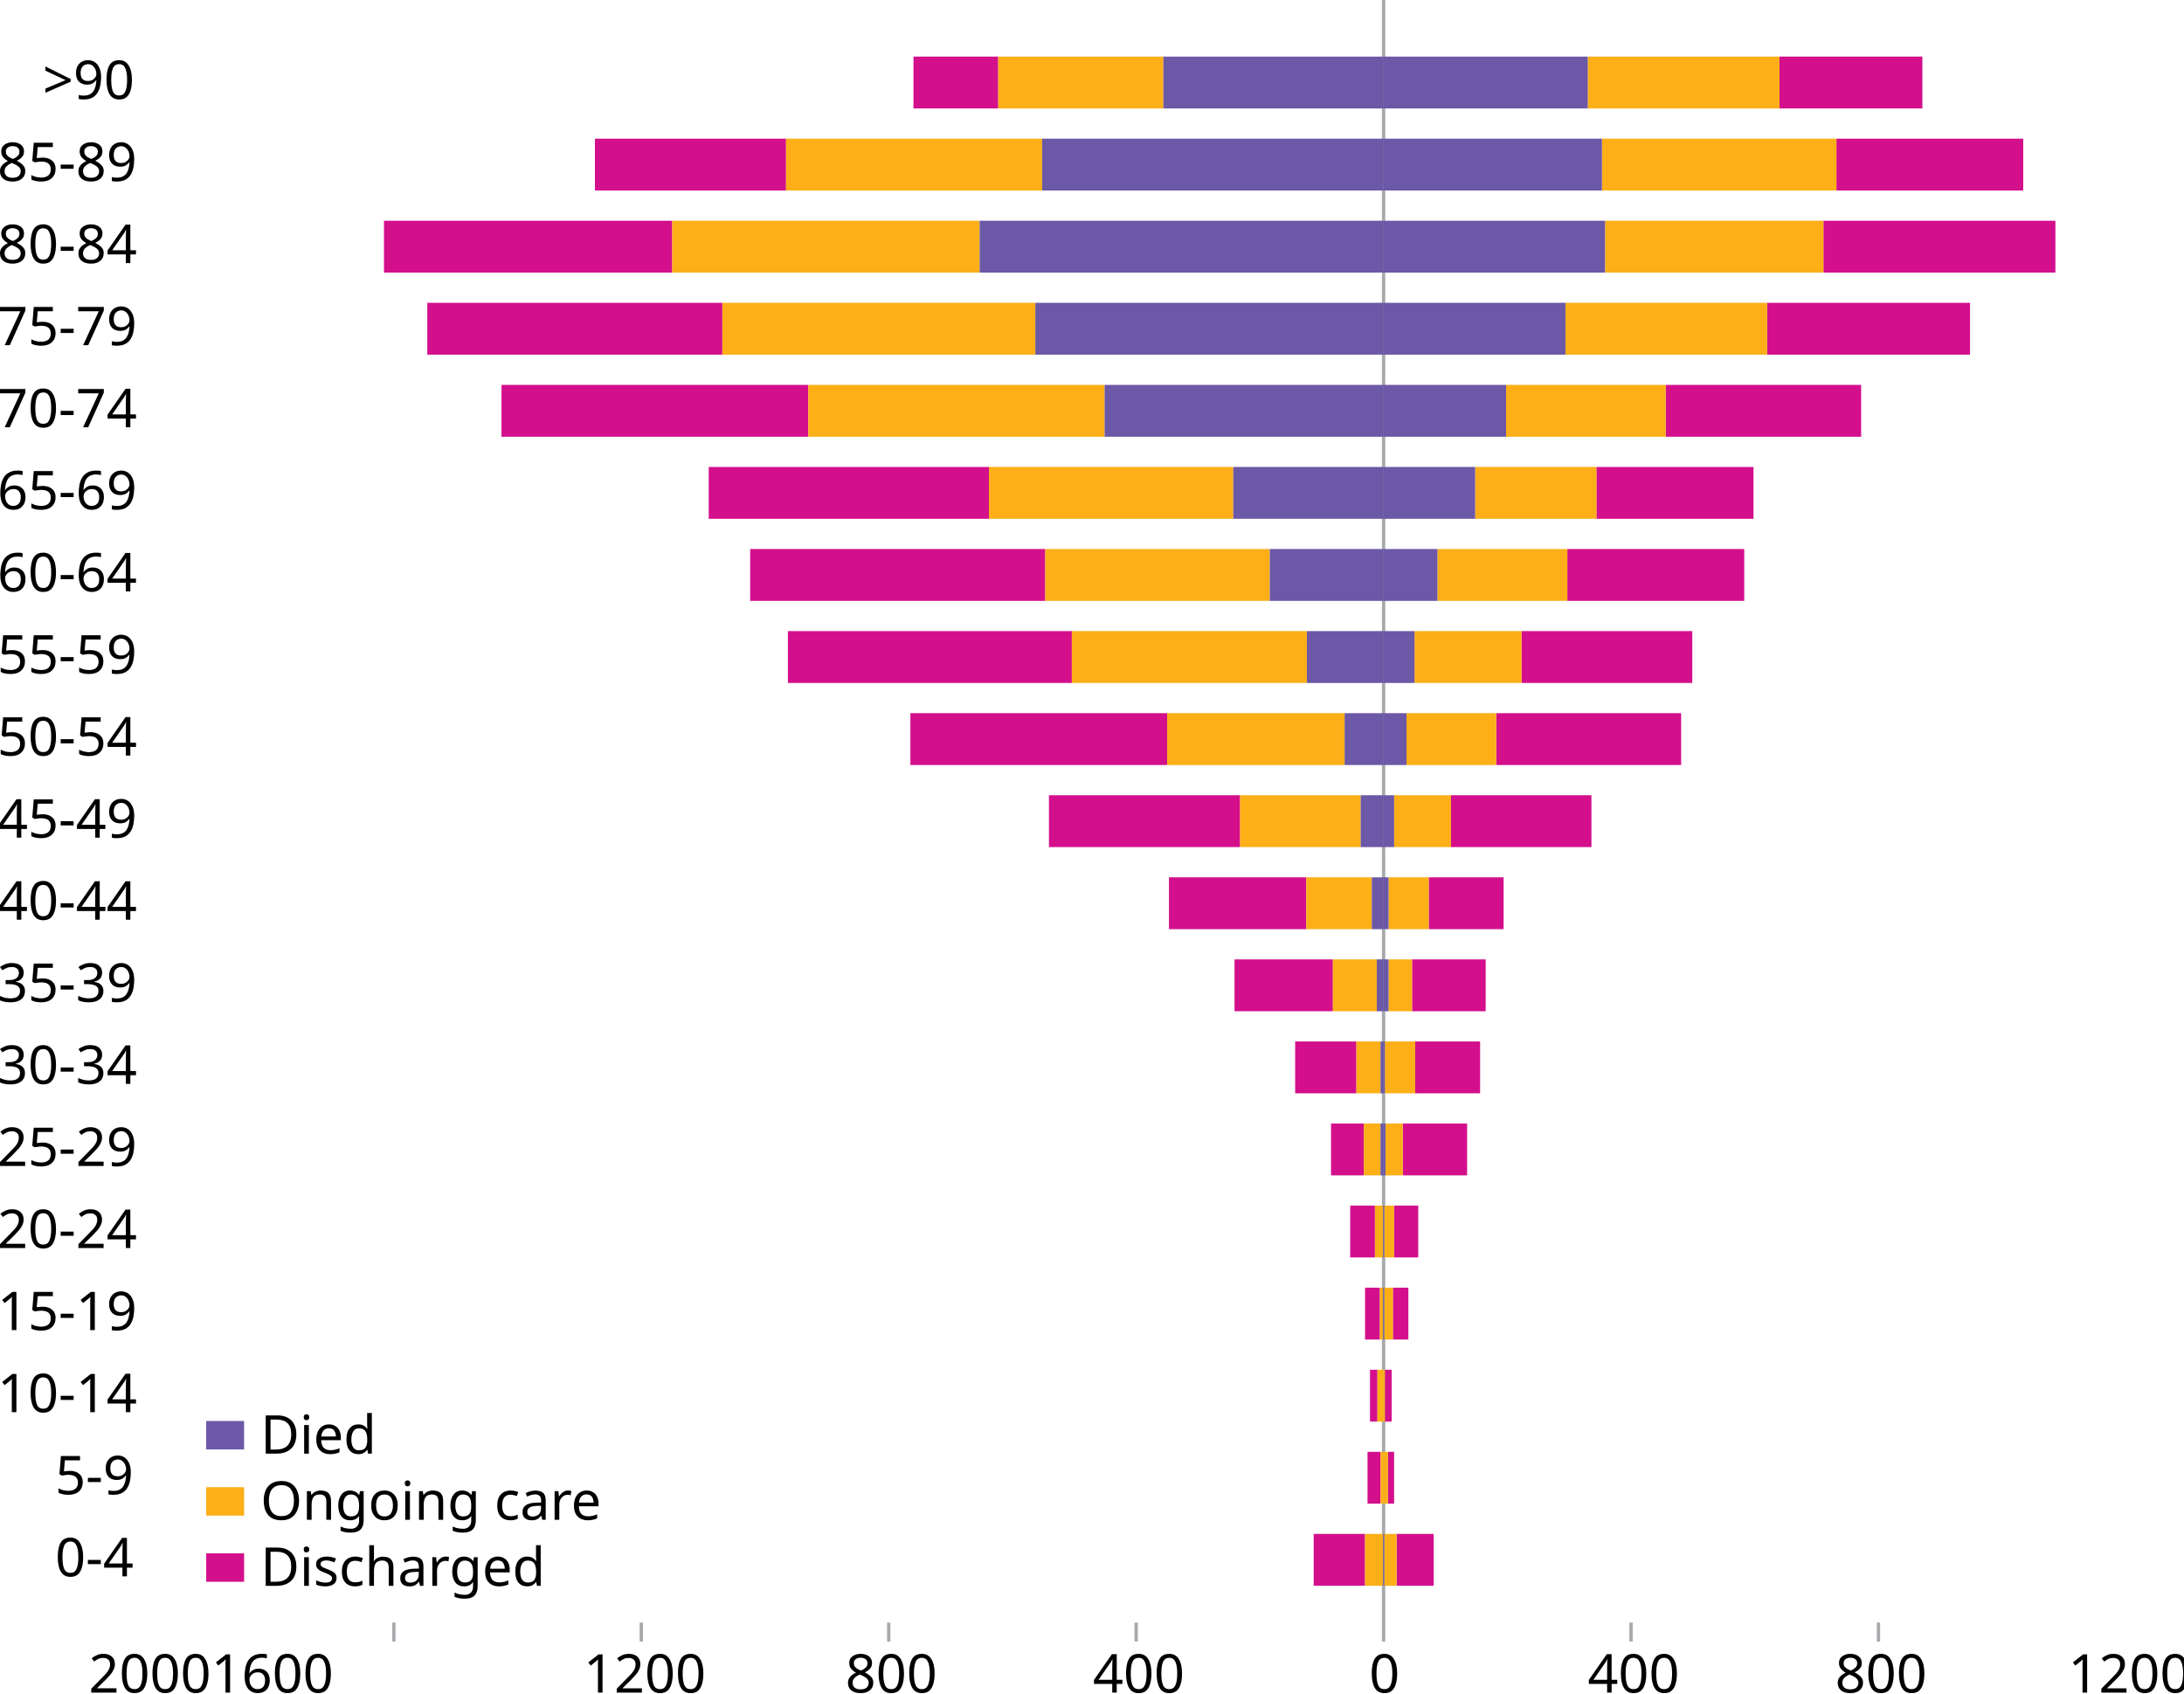
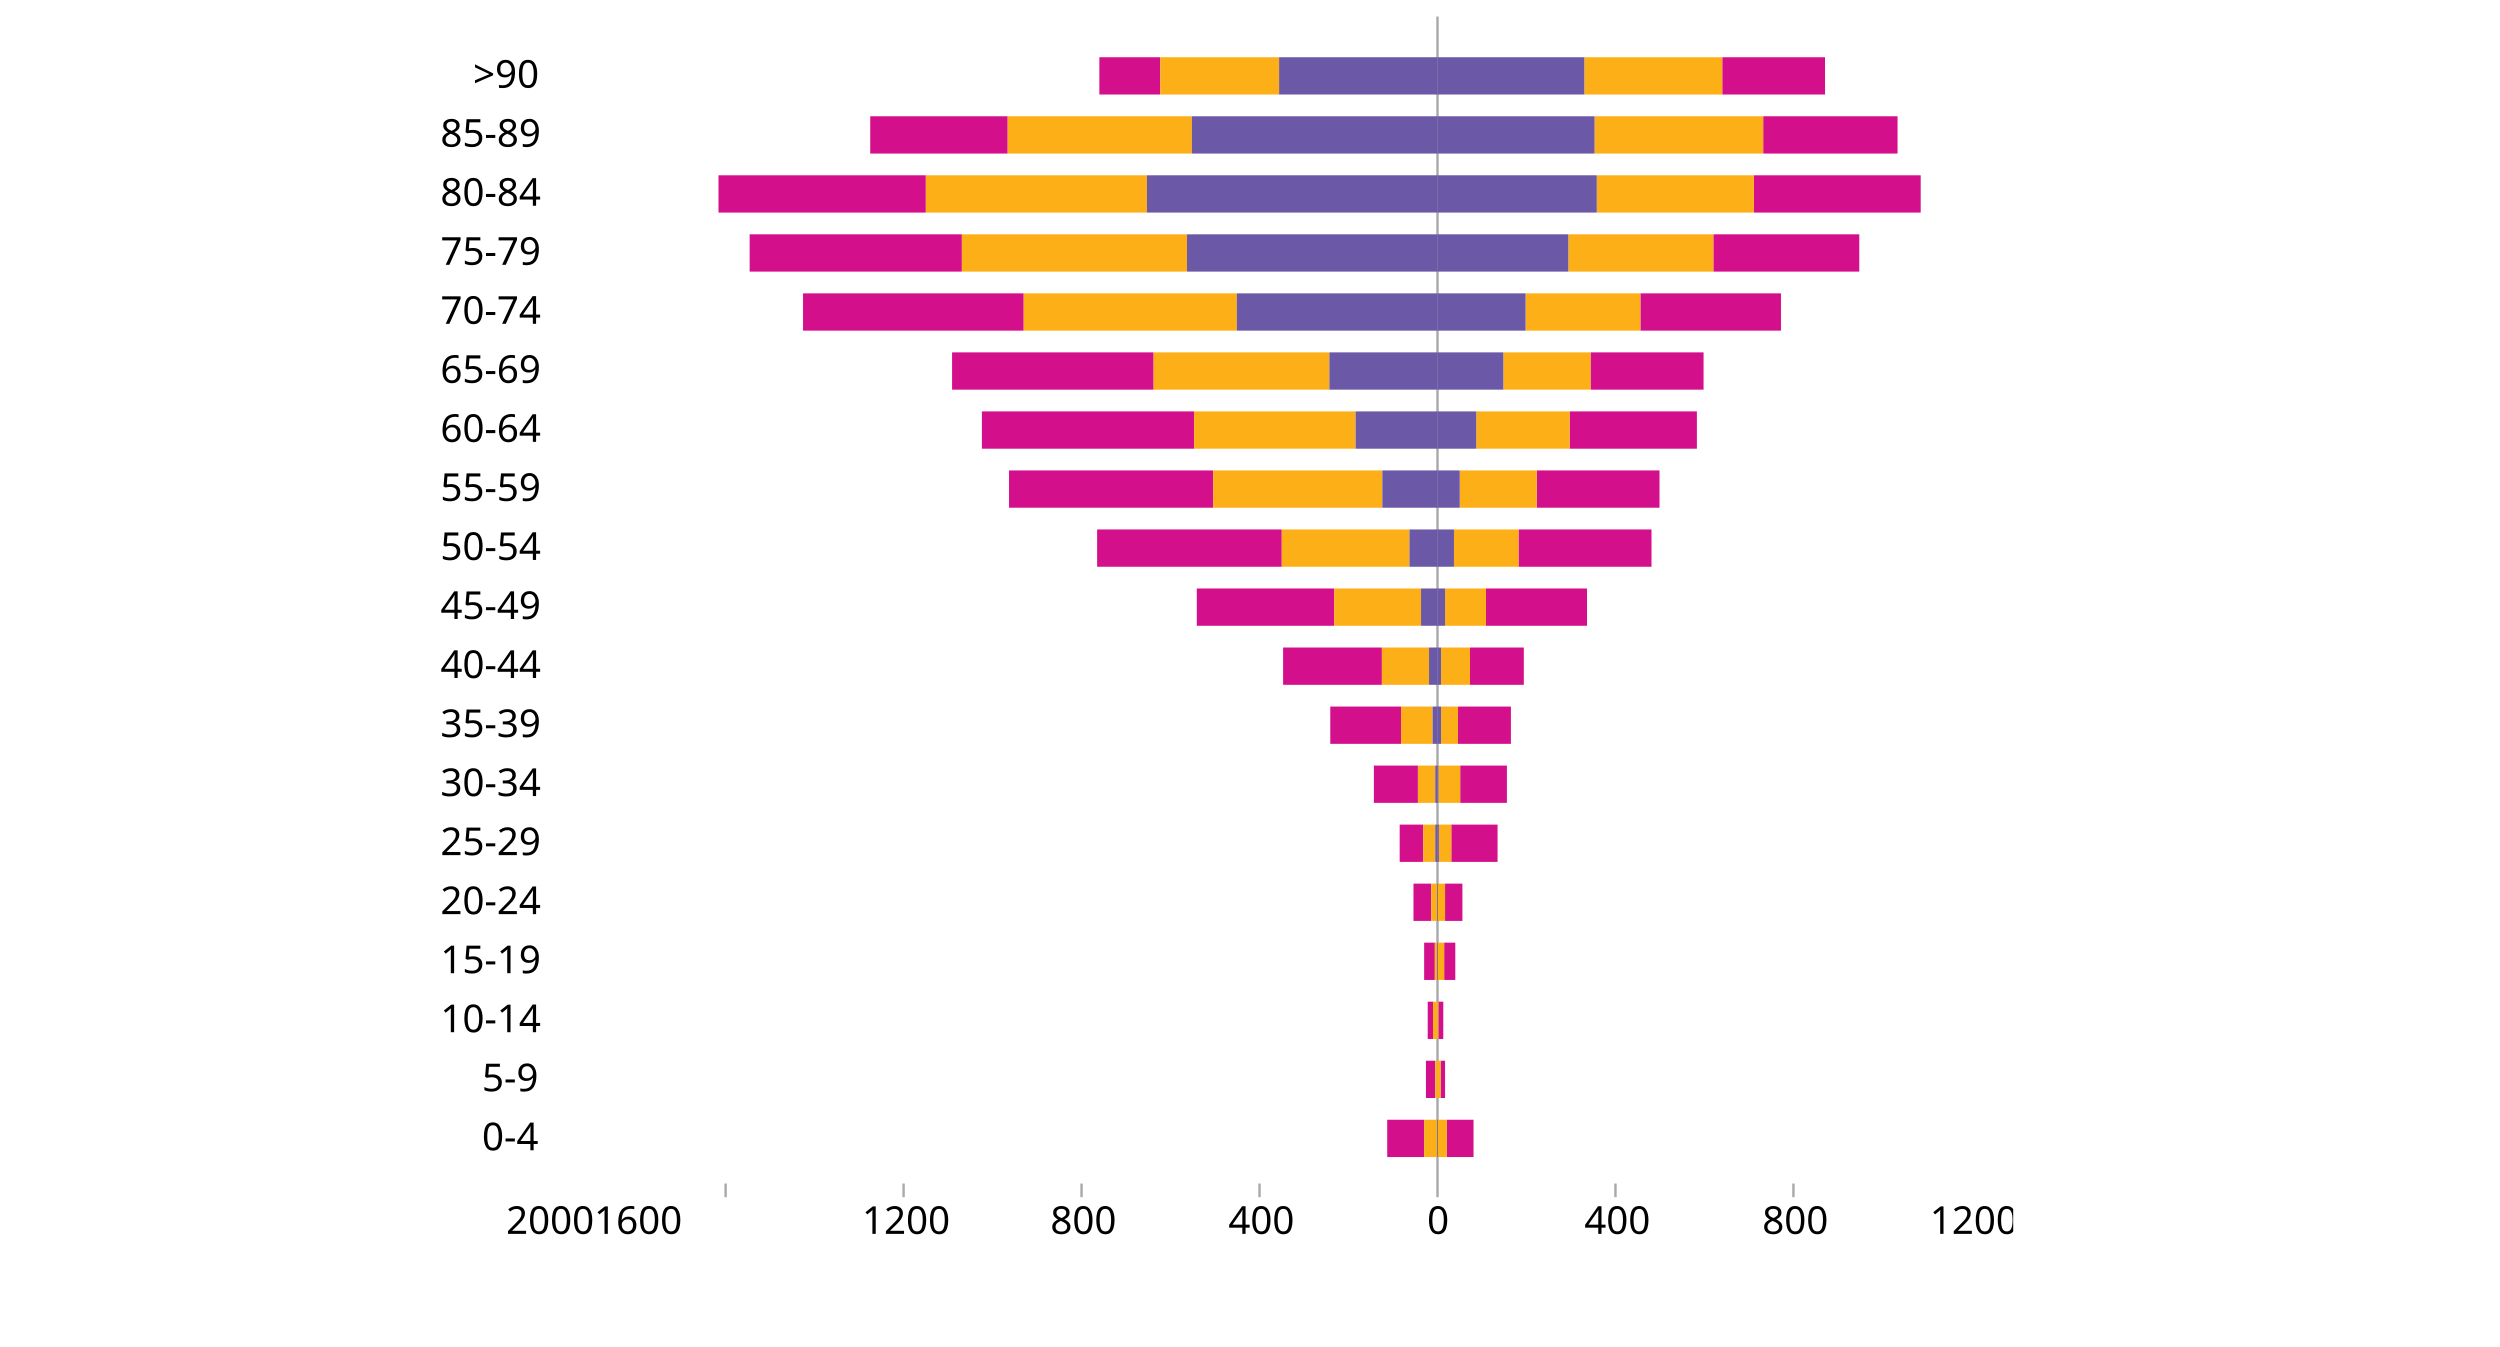
- <svg xmlns="http://www.w3.org/2000/svg" version="1.1" id="svg2" xml:space="preserve" width="435.421" height="337.587" viewBox="0 0 435.421 337.587">
+ <svg xmlns="http://www.w3.org/2000/svg" version="1.1" id="svg2" xml:space="preserve" width="692.965" height="373.352" viewBox="0 0 692.965 373.352">
  <defs id="defs6">
    <clipPath clipPathUnits="userSpaceOnUse" id="clipPath20">
      <path d="M 0,0 H 595.276 V 793.701 H 0 Z" id="path18" />
    </clipPath>
    <clipPath clipPathUnits="userSpaceOnUse" id="clipPath140">
      <path d="m 180.624,75.85 h 341.17 v 446.042 h -341.17 z" id="path138" />
    </clipPath>
    <clipPath clipPathUnits="userSpaceOnUse" id="clipPath152">
      <path d="m 180.624,75.85 h 341.17 v 446.042 h -341.17 z" id="path150" />
    </clipPath>
    <clipPath clipPathUnits="userSpaceOnUse" id="clipPath172">
      <path d="m 180.624,75.85 h 341.17 v 446.042 h -341.17 z" id="path170" />
    </clipPath>
    <clipPath clipPathUnits="userSpaceOnUse" id="clipPath188">
      <path d="m 180.624,75.85 h 341.17 v 446.042 h -341.17 z" id="path186" />
    </clipPath>
    <clipPath clipPathUnits="userSpaceOnUse" id="clipPath234">
      <path d="m 180.624,75.85 h 341.17 v 446.042 h -341.17 z" id="path232" />
    </clipPath>
    <clipPath clipPathUnits="userSpaceOnUse" id="clipPath294">
      <path d="m 180.624,75.85 h 341.17 v 446.042 h -341.17 z" id="path292" />
    </clipPath>
    <clipPath clipPathUnits="userSpaceOnUse" id="clipPath310">
      <path d="m 180.624,75.85 h 341.17 v 446.042 h -341.17 z" id="path308" />
    </clipPath>
    <clipPath clipPathUnits="userSpaceOnUse" id="clipPath326">
      <path d="m 180.624,75.85 h 341.17 v 446.042 h -341.17 z" id="path324" />
    </clipPath>
    <clipPath clipPathUnits="userSpaceOnUse" id="clipPath342">
      <path d="m 180.624,75.85 h 341.17 v 446.042 h -341.17 z" id="path340" />
    </clipPath>
    <clipPath clipPathUnits="userSpaceOnUse" id="clipPath358">
      <path d="m 180.624,75.85 h 341.17 v 446.042 h -341.17 z" id="path356" />
    </clipPath>
    <clipPath clipPathUnits="userSpaceOnUse" id="clipPath374">
      <path d="m 180.624,75.85 h 341.17 v 446.042 h -341.17 z" id="path372" />
    </clipPath>
    <clipPath clipPathUnits="userSpaceOnUse" id="clipPath390">
      <path d="m 180.624,75.85 h 341.17 v 446.042 h -341.17 z" id="path388" />
    </clipPath>
    <clipPath clipPathUnits="userSpaceOnUse" id="clipPath414">
      <path d="m 180.624,75.85 h 341.17 v 446.042 h -341.17 z" id="path412" />
    </clipPath>
    <clipPath clipPathUnits="userSpaceOnUse" id="clipPath438">
      <path d="m 180.624,75.85 h 341.17 v 446.042 h -341.17 z" id="path436" />
    </clipPath>
  </defs>
-   <g id="g10" transform="matrix(1.333333,0,0,-1.333333,-260.3039,666.7178)">
+   <g id="g10" transform="matrix(1.333333,0,0,-1.333333,-137.6969,671.3004)">
    <text transform="scale(1,-1)" style="font-variant:normal;font-weight:normal;font-stretch:normal;font-size:8px;font-family:'MHHHG D +Inter Face';-inkscape-font-specification:InterFace-Regular;writing-mode:lr-tb;fill:#000000;fill-opacity:1;fill-rule:nonzero;stroke:none" id="text286" x="201.613" y="-485.241">
      <tspan x="201.613 205.933 210.253" y="-485.241" id="tspan246">&gt;90</tspan>
      <tspan x="194.837 199.157 203.477 205.933 210.253" y="-472.97" id="tspan248">85-89</tspan>
      <tspan x="194.837 199.157 203.477 205.933 210.253" y="-460.698" id="tspan250">80-84</tspan>
      <tspan x="194.837 199.157 203.477 205.933 210.253" y="-448.426" id="tspan252">75-79</tspan>
      <tspan x="194.837 199.157 203.477 205.933 210.253" y="-436.154" id="tspan254">70-74</tspan>
      <tspan x="194.837 199.157 203.477 205.933 210.253" y="-423.882" id="tspan256">65-69</tspan>
      <tspan x="194.837 199.157 203.477 205.933 210.253" y="-411.61" id="tspan258">60-64</tspan>
      <tspan x="194.837 199.157 203.477 205.933 210.253" y="-399.337" id="tspan260">55-59</tspan>
      <tspan x="194.837 199.157 203.477 205.933 210.253" y="-387.065" id="tspan262">50-54</tspan>
      <tspan x="194.837 199.157 203.477 205.933 210.253" y="-374.793" id="tspan264">45-49</tspan>
      <tspan x="194.837 199.157 203.477 205.933 210.253" y="-362.521" id="tspan266">40-44</tspan>
      <tspan x="194.837 199.157 203.477 205.933 210.253" y="-350.249" id="tspan268">35-39</tspan>
      <tspan x="194.837 199.157 203.477 205.933 210.253" y="-337.977" id="tspan270">30-34</tspan>
      <tspan x="194.837 199.157 203.477 205.933 210.253" y="-325.706" id="tspan272">25-29</tspan>
      <tspan x="194.837 199.157 203.477 205.933 210.253" y="-313.433" id="tspan274">20-24</tspan>
      <tspan x="194.837 199.157 203.477 205.933 210.253" y="-301.161" id="tspan276">15-19</tspan>
      <tspan x="194.837 199.157 203.477 205.933 210.253" y="-288.889" id="tspan278">10-14</tspan>
      <tspan x="203.477 207.797 210.253" y="-276.617" id="tspan280">5-9</tspan>
      <tspan x="203.477 207.797 210.253" y="-264.345" id="tspan282">0-4</tspan>
      <tspan x="208.485 212.805 217.125 221.445 245.485 249.805 254.125 258.445" y="-246.962" id="tspan284">20001600</tspan>
    </text>
    <g id="g288">
      <g id="g290" clip-path="url(#clipPath294)">
        <g id="g296" transform="translate(254.121,254.5964)">
          <path d="M 0,0 V 2.835" style="fill:none;stroke:#a7a9ac;stroke-width:0.5;stroke-linecap:butt;stroke-linejoin:miter;stroke-miterlimit:4;stroke-dasharray:none;stroke-opacity:1" id="path298" />
        </g>
      </g>
    </g>
    <text transform="scale(1,-1)" style="font-variant:normal;font-weight:normal;font-stretch:normal;font-size:8px;font-family:'MHHHG D +Inter Face';-inkscape-font-specification:InterFace-Regular;writing-mode:lr-tb;fill:#000000;fill-opacity:1;fill-rule:nonzero;stroke:none" id="text302" x="282.479" y="-246.961">
      <tspan x="282.479 286.799 291.119 295.439" y="-246.961" id="tspan300">1200</tspan>
    </text>
    <g id="g304">
      <g id="g306" clip-path="url(#clipPath310)">
        <g id="g312" transform="translate(291.119,254.5964)">
          <path d="M 0,0 V 2.835" style="fill:none;stroke:#a7a9ac;stroke-width:0.5;stroke-linecap:butt;stroke-linejoin:miter;stroke-miterlimit:4;stroke-dasharray:none;stroke-opacity:1" id="path314" />
        </g>
      </g>
    </g>
    <text transform="scale(1,-1)" style="font-variant:normal;font-weight:normal;font-stretch:normal;font-size:8px;font-family:'MHHHG D +Inter Face';-inkscape-font-specification:InterFace-Regular;writing-mode:lr-tb;fill:#000000;fill-opacity:1;fill-rule:nonzero;stroke:none" id="text318" x="321.637" y="-246.961">
      <tspan x="321.637 325.957 330.277" y="-246.961" id="tspan316">800</tspan>
    </text>
    <g id="g320">
      <g id="g322" clip-path="url(#clipPath326)">
        <g id="g328" transform="translate(328.1169,254.5964)">
          <path d="M 0,0 V 2.835" style="fill:none;stroke:#a7a9ac;stroke-width:0.5;stroke-linecap:butt;stroke-linejoin:miter;stroke-miterlimit:4;stroke-dasharray:none;stroke-opacity:1" id="path330" />
        </g>
      </g>
    </g>
    <text transform="scale(1,-1)" style="font-variant:normal;font-weight:normal;font-stretch:normal;font-size:8px;font-family:'MHHHG D +Inter Face';-inkscape-font-specification:InterFace-Regular;writing-mode:lr-tb;fill:#000000;fill-opacity:1;fill-rule:nonzero;stroke:none" id="text334" x="358.634" y="-246.961">
      <tspan x="358.634 362.954 367.274" y="-246.961" id="tspan332">400</tspan>
    </text>
    <g id="g336">
      <g id="g338" clip-path="url(#clipPath342)">
        <g id="g344" transform="translate(365.115,254.5964)">
          <path d="M 0,0 V 2.835" style="fill:none;stroke:#a7a9ac;stroke-width:0.5;stroke-linecap:butt;stroke-linejoin:miter;stroke-miterlimit:4;stroke-dasharray:none;stroke-opacity:1" id="path346" />
        </g>
      </g>
    </g>
    <text transform="scale(1,-1)" style="font-variant:normal;font-weight:normal;font-stretch:normal;font-size:8px;font-family:'MHHHG D +Inter Face';-inkscape-font-specification:InterFace-Regular;writing-mode:lr-tb;fill:#000000;fill-opacity:1;fill-rule:nonzero;stroke:none" id="text350" x="399.952" y="-246.961">
      <tspan x="399.952" y="-246.961" id="tspan348">0</tspan>
    </text>
    <g id="g352">
      <g id="g354" clip-path="url(#clipPath358)">
        <g id="g360" transform="translate(402.1129,254.5964)">
          <path d="M 0,0 V 245.442" style="fill:none;stroke:#a7a9ac;stroke-width:0.5;stroke-linecap:butt;stroke-linejoin:miter;stroke-miterlimit:4;stroke-dasharray:none;stroke-opacity:1" id="path362" />
        </g>
      </g>
    </g>
    <text transform="scale(1,-1)" style="font-variant:normal;font-weight:normal;font-stretch:normal;font-size:8px;font-family:'MHHHG D +Inter Face';-inkscape-font-specification:InterFace-Regular;writing-mode:lr-tb;fill:#000000;fill-opacity:1;fill-rule:nonzero;stroke:none" id="text366" x="432.629" y="-246.961">
      <tspan x="432.629 436.949 441.269" y="-246.961" id="tspan364">400</tspan>
    </text>
    <g id="g368">
      <g id="g370" clip-path="url(#clipPath374)">
        <g id="g376" transform="translate(439.111,254.5964)">
          <path d="M 0,0 V 2.835" style="fill:none;stroke:#a7a9ac;stroke-width:0.5;stroke-linecap:butt;stroke-linejoin:miter;stroke-miterlimit:4;stroke-dasharray:none;stroke-opacity:1" id="path378" />
        </g>
      </g>
    </g>
    <text transform="scale(1,-1)" style="font-variant:normal;font-weight:normal;font-stretch:normal;font-size:8px;font-family:'MHHHG D +Inter Face';-inkscape-font-specification:InterFace-Regular;writing-mode:lr-tb;fill:#000000;fill-opacity:1;fill-rule:nonzero;stroke:none" id="text382" x="469.627" y="-246.961">
      <tspan x="469.627 473.947 478.267" y="-246.961" id="tspan380">800</tspan>
    </text>
    <g id="g384">
      <g id="g386" clip-path="url(#clipPath390)">
        <g id="g392" transform="translate(476.1089,254.5964)">
          <path d="M 0,0 V 2.835" style="fill:none;stroke:#a7a9ac;stroke-width:0.5;stroke-linecap:butt;stroke-linejoin:miter;stroke-miterlimit:4;stroke-dasharray:none;stroke-opacity:1" id="path394" />
          <g id="g396" transform="translate(-476.1089,-254.5964)">
            <text transform="matrix(1,0,0,-1,504.4639,246.9614)" style="font-variant:normal;font-weight:normal;font-stretch:normal;font-size:8px;font-family:'MHHHG D +Inter Face';-inkscape-font-specification:InterFace-Regular;writing-mode:lr-tb;fill:#000000;fill-opacity:1;fill-rule:nonzero;stroke:none" id="text400">
              <tspan x="0 4.32 8.64 12.96" y="0" id="tspan398">1200</tspan>
            </text>
          </g>
        </g>
      </g>
    </g>
-     <text transform="scale(1,-1)" style="font-variant:normal;font-weight:normal;font-stretch:normal;font-size:8px;font-family:'MHHHG D +Inter Face';-inkscape-font-specification:InterFace-Regular;writing-mode:lr-tb;fill:#000000;fill-opacity:1;fill-rule:nonzero;stroke:none" id="text430" x="234.18" y="-282.691">
-       <tspan x="234.18 239.141 240.869 244.933" y="-282.691" id="tspan424">Died</tspan>
-       <tspan x="234.18 239.469 243.796 247.957 252.244 253.972 258.301 262.461 264.06 267.853 271.612 274.189" y="-272.803" id="tspan426">Ongoing care</tspan>
-       <tspan x="234.18 239.141 240.869 244.165 247.957 252.268 256.029 258.604 262.764 266.828" y="-262.923" id="tspan428">Discharged</tspan>
-     </text>
-     <path d="m 231.73,283.321 h -5.67 v 4.252 h 5.67 z" style="fill:#6b58a6;fill-opacity:1;fill-rule:nonzero;stroke:none" id="path440" />
-     <path d="m 231.73,273.426 h -5.67 v 4.252 h 5.67 z" style="fill:#fcaf17;fill-opacity:1;fill-rule:nonzero;stroke:none" id="path442" />
-     <path d="m 231.73,263.534 h -5.67 v 4.252 h 5.67 z" style="fill:#d30f8c;fill-opacity:1;fill-rule:nonzero;stroke:none" id="path444" />
    <path d="m 404.055,270.692 h 5.55 v -7.753 h -5.55 z" style="fill:#d30f8c;fill-opacity:1;fill-rule:nonzero;stroke:none" id="path452" />
    <path d="m 402.206,270.692 h 1.849 v -7.753 h -1.849 z" style="fill:#fcaf17;fill-opacity:1;fill-rule:nonzero;stroke:none" id="path454" />
    <path d="m 402.113,262.939 h 0.094 v 7.753 h -0.094 z" style="fill:#6b58a6;fill-opacity:1;fill-rule:nonzero;stroke:none" id="path456" />
    <path d="m 402.76,282.964 h 0.925 v -7.753 h -0.925 z" style="fill:#d30f8c;fill-opacity:1;fill-rule:nonzero;stroke:none" id="path458" />
    <path d="m 402.113,282.964 h 0.649 v -7.753 h -0.649 z" style="fill:#fcaf17;fill-opacity:1;fill-rule:nonzero;stroke:none" id="path460" />
    <path d="m 402.298,295.236 h 1.019 v -7.752 h -1.019 z" style="fill:#d30f8c;fill-opacity:1;fill-rule:nonzero;stroke:none" id="path462" />
    <path d="m 402.113,287.484 h 0.186 v 7.753 h -0.186 z" style="fill:#fcaf17;fill-opacity:1;fill-rule:nonzero;stroke:none" id="path464" />
    <path d="m 403.499,307.507 h 2.315 v -7.753 h -2.315 z" style="fill:#d30f8c;fill-opacity:1;fill-rule:nonzero;stroke:none" id="path466" />
    <path d="m 402.206,307.507 h 1.294 v -7.753 h -1.294 z" style="fill:#fcaf17;fill-opacity:1;fill-rule:nonzero;stroke:none" id="path468" />
    <path d="m 402.113,299.754 h 0.094 v 7.753 h -0.094 z" style="fill:#6b58a6;fill-opacity:1;fill-rule:nonzero;stroke:none" id="path470" />
    <path d="m 403.685,319.779 h 3.607 v -7.752 h -3.607 z" style="fill:#d30f8c;fill-opacity:1;fill-rule:nonzero;stroke:none" id="path472" />
    <path d="m 402.206,319.779 h 1.479 v -7.752 h -1.479 z" style="fill:#fcaf17;fill-opacity:1;fill-rule:nonzero;stroke:none" id="path474" />
    <path d="m 402.113,312.026 h 0.094 v 7.753 h -0.094 z" style="fill:#6b58a6;fill-opacity:1;fill-rule:nonzero;stroke:none" id="path476" />
    <path d="m 404.982,332.049 h 9.619 v -7.752 h -9.619 z" style="fill:#d30f8c;fill-opacity:1;fill-rule:nonzero;stroke:none" id="path478" />
    <path d="m 402.39,332.049 h 2.589 v -7.752 h -2.589 z" style="fill:#fcaf17;fill-opacity:1;fill-rule:nonzero;stroke:none" id="path480" />
    <path d="m 402.113,324.296 h 0.279 v 7.753 h -0.279 z" style="fill:#6b58a6;fill-opacity:1;fill-rule:nonzero;stroke:none" id="path482" />
    <path d="m 406.832,344.32 h 9.711 v -7.752 h -9.711 z" style="fill:#d30f8c;fill-opacity:1;fill-rule:nonzero;stroke:none" id="path484" />
    <path d="m 402.298,344.32 h 4.534 v -7.752 h -4.534 z" style="fill:#fcaf17;fill-opacity:1;fill-rule:nonzero;stroke:none" id="path486" />
    <path d="m 402.113,336.568 h 0.186 v 7.752 h -0.186 z" style="fill:#6b58a6;fill-opacity:1;fill-rule:nonzero;stroke:none" id="path488" />
    <path d="m 406.368,356.591 h 11.008 v -7.753 h -11.008 z" style="fill:#d30f8c;fill-opacity:1;fill-rule:nonzero;stroke:none" id="path490" />
    <path d="m 402.854,356.591 h 3.514 v -7.753 h -3.514 z" style="fill:#fcaf17;fill-opacity:1;fill-rule:nonzero;stroke:none" id="path492" />
    <path d="m 402.113,356.591 h 0.74 v -7.753 h -0.74 z" style="fill:#6b58a6;fill-opacity:1;fill-rule:nonzero;stroke:none" id="path494" />
    <path d="m 408.867,368.863 h 11.191 v -7.753 h -11.191 z" style="fill:#d30f8c;fill-opacity:1;fill-rule:nonzero;stroke:none" id="path496" />
    <path d="m 402.854,368.863 h 6.013 v -7.753 h -6.013 z" style="fill:#fcaf17;fill-opacity:1;fill-rule:nonzero;stroke:none" id="path498" />
    <path d="m 402.113,368.863 h 0.74 v -7.753 h -0.74 z" style="fill:#6b58a6;fill-opacity:1;fill-rule:nonzero;stroke:none" id="path500" />
    <path d="m 412.196,381.136 h 20.996 v -7.753 h -20.996 z" style="fill:#d30f8c;fill-opacity:1;fill-rule:nonzero;stroke:none" id="path502" />
    <path d="m 403.685,381.136 h 8.508 v -7.753 h -8.508 z" style="fill:#fcaf17;fill-opacity:1;fill-rule:nonzero;stroke:none" id="path504" />
    <path d="m 402.113,381.136 h 1.573 v -7.753 h -1.573 z" style="fill:#6b58a6;fill-opacity:1;fill-rule:nonzero;stroke:none" id="path506" />
    <path d="m 418.949,393.406 h 27.655 v -7.753 h -27.655 z" style="fill:#d30f8c;fill-opacity:1;fill-rule:nonzero;stroke:none" id="path508" />
    <path d="m 405.537,393.406 h 13.411 v -7.753 h -13.411 z" style="fill:#fcaf17;fill-opacity:1;fill-rule:nonzero;stroke:none" id="path510" />
    <path d="m 402.113,393.406 h 3.424 v -7.753 h -3.424 z" style="fill:#6b58a6;fill-opacity:1;fill-rule:nonzero;stroke:none" id="path512" />
    <path d="m 422.74,405.677 h 25.528 v -7.752 H 422.74 Z" style="fill:#d30f8c;fill-opacity:1;fill-rule:nonzero;stroke:none" id="path514" />
    <path d="m 406.738,405.677 h 16.002 v -7.752 h -16.002 z" style="fill:#fcaf17;fill-opacity:1;fill-rule:nonzero;stroke:none" id="path516" />
    <path d="m 402.113,405.677 h 4.625 v -7.752 h -4.625 z" style="fill:#6b58a6;fill-opacity:1;fill-rule:nonzero;stroke:none" id="path518" />
    <path d="m 429.584,417.948 h 26.454 v -7.753 h -26.454 z" style="fill:#d30f8c;fill-opacity:1;fill-rule:nonzero;stroke:none" id="path520" />
    <path d="m 410.161,417.948 h 19.425 v -7.753 h -19.425 z" style="fill:#fcaf17;fill-opacity:1;fill-rule:nonzero;stroke:none" id="path522" />
    <path d="m 402.113,417.948 h 8.048 v -7.753 h -8.048 z" style="fill:#6b58a6;fill-opacity:1;fill-rule:nonzero;stroke:none" id="path524" />
    <path d="m 433.932,430.22 h 23.494 v -7.752 h -23.494 z" style="fill:#d30f8c;fill-opacity:1;fill-rule:nonzero;stroke:none" id="path526" />
    <path d="m 415.802,430.22 h 18.13 v -7.752 h -18.13 z" style="fill:#fcaf17;fill-opacity:1;fill-rule:nonzero;stroke:none" id="path528" />
    <path d="m 402.113,430.22 h 13.688 v -7.752 h -13.688 z" style="fill:#6b58a6;fill-opacity:1;fill-rule:nonzero;stroke:none" id="path530" />
    <path d="m 444.291,442.491 h 29.228 v -7.753 h -29.228 z" style="fill:#d30f8c;fill-opacity:1;fill-rule:nonzero;stroke:none" id="path532" />
    <path d="m 420.428,442.491 h 23.864 v -7.753 h -23.864 z" style="fill:#fcaf17;fill-opacity:1;fill-rule:nonzero;stroke:none" id="path534" />
    <path d="m 402.113,442.491 h 18.315 v -7.753 h -18.315 z" style="fill:#6b58a6;fill-opacity:1;fill-rule:nonzero;stroke:none" id="path536" />
    <path d="m 459.46,454.763 h 30.339 V 447.01 H 459.46 Z" style="fill:#d30f8c;fill-opacity:1;fill-rule:nonzero;stroke:none" id="path538" />
    <path d="M 429.307,454.763 H 459.46 V 447.01 H 429.307 Z" style="fill:#fcaf17;fill-opacity:1;fill-rule:nonzero;stroke:none" id="path540" />
    <path d="m 402.113,454.763 h 27.194 v -7.753 h -27.194 z" style="fill:#6b58a6;fill-opacity:1;fill-rule:nonzero;stroke:none" id="path542" />
    <path d="m 467.878,467.035 h 34.686 v -7.753 h -34.686 z" style="fill:#d30f8c;fill-opacity:1;fill-rule:nonzero;stroke:none" id="path544" />
    <path d="m 435.226,467.035 h 32.652 v -7.753 h -32.652 z" style="fill:#fcaf17;fill-opacity:1;fill-rule:nonzero;stroke:none" id="path546" />
    <path d="m 402.113,467.035 h 33.113 v -7.753 h -33.113 z" style="fill:#6b58a6;fill-opacity:1;fill-rule:nonzero;stroke:none" id="path548" />
    <path d="m 469.82,479.305 h 27.933 v -7.753 H 469.82 Z" style="fill:#d30f8c;fill-opacity:1;fill-rule:nonzero;stroke:none" id="path550" />
    <path d="m 434.765,479.305 h 35.057 v -7.753 h -35.057 z" style="fill:#fcaf17;fill-opacity:1;fill-rule:nonzero;stroke:none" id="path552" />
    <path d="m 402.113,479.305 h 32.652 v -7.753 h -32.652 z" style="fill:#6b58a6;fill-opacity:1;fill-rule:nonzero;stroke:none" id="path554" />
    <path d="m 461.311,491.577 h 21.365 v -7.753 h -21.365 z" style="fill:#d30f8c;fill-opacity:1;fill-rule:nonzero;stroke:none" id="path556" />
    <path d="m 432.637,491.577 h 28.673 v -7.753 h -28.673 z" style="fill:#fcaf17;fill-opacity:1;fill-rule:nonzero;stroke:none" id="path558" />
    <path d="m 402.113,491.577 h 30.524 v -7.753 h -30.524 z" style="fill:#6b58a6;fill-opacity:1;fill-rule:nonzero;stroke:none" id="path560" />
    <path d="m 391.662,270.692 h 7.677 v -7.753 h -7.677 z" style="fill:#d30f8c;fill-opacity:1;fill-rule:nonzero;stroke:none" id="path562" />
    <path d="m 399.338,270.692 h 2.684 v -7.753 h -2.684 z" style="fill:#fcaf17;fill-opacity:1;fill-rule:nonzero;stroke:none" id="path564" />
    <path d="m 402.02,262.939 h 0.093 v 7.753 h -0.093 z" style="fill:#6b58a6;fill-opacity:1;fill-rule:nonzero;stroke:none" id="path566" />
    <path d="m 399.708,282.964 h 1.945 v -7.753 h -1.945 z" style="fill:#d30f8c;fill-opacity:1;fill-rule:nonzero;stroke:none" id="path568" />
    <path d="m 401.651,275.211 h 0.462 v 7.753 h -0.462 z" style="fill:#fcaf17;fill-opacity:1;fill-rule:nonzero;stroke:none" id="path570" />
    <path d="m 400.079,295.236 h 1.11 v -7.752 h -1.11 z" style="fill:#d30f8c;fill-opacity:1;fill-rule:nonzero;stroke:none" id="path572" />
    <path d="m 401.189,295.236 h 0.925 v -7.752 h -0.925 z" style="fill:#fcaf17;fill-opacity:1;fill-rule:nonzero;stroke:none" id="path574" />
    <path d="m 399.338,307.507 h 2.22 v -7.753 h -2.22 z" style="fill:#d30f8c;fill-opacity:1;fill-rule:nonzero;stroke:none" id="path576" />
    <path d="m 401.558,299.754 h 0.463 v 7.753 h -0.463 z" style="fill:#fcaf17;fill-opacity:1;fill-rule:nonzero;stroke:none" id="path578" />
    <path d="m 402.02,299.754 h 0.093 v 7.753 h -0.093 z" style="fill:#6b58a6;fill-opacity:1;fill-rule:nonzero;stroke:none" id="path580" />
    <path d="m 397.12,319.779 h 3.699 v -7.752 h -3.699 z" style="fill:#d30f8c;fill-opacity:1;fill-rule:nonzero;stroke:none" id="path582" />
    <path d="m 400.819,319.779 h 1.203 v -7.752 h -1.203 z" style="fill:#fcaf17;fill-opacity:1;fill-rule:nonzero;stroke:none" id="path584" />
    <path d="m 402.02,312.026 h 0.093 v 7.753 h -0.093 z" style="fill:#6b58a6;fill-opacity:1;fill-rule:nonzero;stroke:none" id="path586" />
    <path d="m 394.251,332.049 h 4.903 v -7.752 h -4.903 z" style="fill:#d30f8c;fill-opacity:1;fill-rule:nonzero;stroke:none" id="path588" />
    <path d="m 399.154,332.049 h 2.498 v -7.752 h -2.498 z" style="fill:#fcaf17;fill-opacity:1;fill-rule:nonzero;stroke:none" id="path590" />
    <path d="m 401.651,324.296 h 0.462 v 7.753 h -0.462 z" style="fill:#6b58a6;fill-opacity:1;fill-rule:nonzero;stroke:none" id="path592" />
    <path d="m 388.887,344.32 h 9.157 v -7.752 h -9.157 z" style="fill:#d30f8c;fill-opacity:1;fill-rule:nonzero;stroke:none" id="path594" />
    <path d="m 398.044,344.32 h 3.608 v -7.752 h -3.608 z" style="fill:#fcaf17;fill-opacity:1;fill-rule:nonzero;stroke:none" id="path596" />
    <path d="m 401.651,336.568 h 0.462 v 7.752 h -0.462 z" style="fill:#6b58a6;fill-opacity:1;fill-rule:nonzero;stroke:none" id="path598" />
    <path d="m 379.823,356.591 h 14.707 v -7.753 h -14.707 z" style="fill:#d30f8c;fill-opacity:1;fill-rule:nonzero;stroke:none" id="path600" />
    <path d="m 394.53,356.591 h 6.567 v -7.753 h -6.567 z" style="fill:#fcaf17;fill-opacity:1;fill-rule:nonzero;stroke:none" id="path602" />
    <path d="m 401.095,356.591 h 1.019 v -7.753 h -1.019 z" style="fill:#6b58a6;fill-opacity:1;fill-rule:nonzero;stroke:none" id="path604" />
    <path d="m 370.017,368.863 h 20.534 v -7.753 h -20.534 z" style="fill:#d30f8c;fill-opacity:1;fill-rule:nonzero;stroke:none" id="path606" />
    <path d="m 390.551,368.863 h 9.805 v -7.753 h -9.805 z" style="fill:#fcaf17;fill-opacity:1;fill-rule:nonzero;stroke:none" id="path608" />
    <path d="m 400.355,368.863 h 1.758 v -7.753 h -1.758 z" style="fill:#6b58a6;fill-opacity:1;fill-rule:nonzero;stroke:none" id="path610" />
    <path d="m 352.074,381.136 h 28.58 v -7.753 h -28.58 z" style="fill:#d30f8c;fill-opacity:1;fill-rule:nonzero;stroke:none" id="path612" />
    <path d="m 380.654,381.136 h 18.037 v -7.753 h -18.037 z" style="fill:#fcaf17;fill-opacity:1;fill-rule:nonzero;stroke:none" id="path614" />
    <path d="m 398.691,381.136 h 3.423 v -7.753 h -3.423 z" style="fill:#6b58a6;fill-opacity:1;fill-rule:nonzero;stroke:none" id="path616" />
    <path d="m 331.354,393.406 h 38.387 v -7.753 h -38.387 z" style="fill:#d30f8c;fill-opacity:1;fill-rule:nonzero;stroke:none" id="path618" />
    <path d="m 369.741,393.406 h 26.545 v -7.753 h -26.545 z" style="fill:#fcaf17;fill-opacity:1;fill-rule:nonzero;stroke:none" id="path620" />
    <path d="m 396.286,393.406 h 5.828 v -7.753 h -5.828 z" style="fill:#6b58a6;fill-opacity:1;fill-rule:nonzero;stroke:none" id="path622" />
    <path d="m 313.04,405.677 h 42.455 v -7.752 H 313.04 Z" style="fill:#d30f8c;fill-opacity:1;fill-rule:nonzero;stroke:none" id="path624" />
    <path d="m 355.495,405.677 h 35.148 v -7.752 h -35.148 z" style="fill:#fcaf17;fill-opacity:1;fill-rule:nonzero;stroke:none" id="path626" />
    <path d="m 390.645,405.677 h 11.468 v -7.752 h -11.468 z" style="fill:#6b58a6;fill-opacity:1;fill-rule:nonzero;stroke:none" id="path628" />
    <path d="m 307.399,417.948 h 44.121 v -7.753 h -44.121 z" style="fill:#d30f8c;fill-opacity:1;fill-rule:nonzero;stroke:none" id="path630" />
    <path d="m 351.52,417.948 h 33.575 v -7.753 H 351.52 Z" style="fill:#fcaf17;fill-opacity:1;fill-rule:nonzero;stroke:none" id="path632" />
    <path d="m 385.093,417.948 h 17.02 v -7.753 h -17.02 z" style="fill:#6b58a6;fill-opacity:1;fill-rule:nonzero;stroke:none" id="path634" />
    <path d="m 301.201,430.22 h 41.901 v -7.752 h -41.901 z" style="fill:#d30f8c;fill-opacity:1;fill-rule:nonzero;stroke:none" id="path636" />
    <path d="m 343.102,430.22 h 36.536 v -7.752 h -36.536 z" style="fill:#fcaf17;fill-opacity:1;fill-rule:nonzero;stroke:none" id="path638" />
    <path d="m 379.637,430.22 h 22.477 v -7.752 h -22.477 z" style="fill:#6b58a6;fill-opacity:1;fill-rule:nonzero;stroke:none" id="path640" />
    <path d="m 270.215,442.491 h 45.878 v -7.753 h -45.878 z" style="fill:#d30f8c;fill-opacity:1;fill-rule:nonzero;stroke:none" id="path642" />
    <path d="m 316.093,442.491 h 44.305 v -7.753 h -44.305 z" style="fill:#fcaf17;fill-opacity:1;fill-rule:nonzero;stroke:none" id="path644" />
    <path d="m 360.398,442.491 h 41.716 v -7.753 h -41.716 z" style="fill:#6b58a6;fill-opacity:1;fill-rule:nonzero;stroke:none" id="path646" />
    <path d="m 259.116,454.763 h 44.12 v -7.753 h -44.12 z" style="fill:#d30f8c;fill-opacity:1;fill-rule:nonzero;stroke:none" id="path648" />
    <path d="m 303.236,454.763 h 46.803 v -7.753 h -46.803 z" style="fill:#fcaf17;fill-opacity:1;fill-rule:nonzero;stroke:none" id="path650" />
    <path d="m 350.04,454.763 h 52.073 V 447.01 H 350.04 Z" style="fill:#6b58a6;fill-opacity:1;fill-rule:nonzero;stroke:none" id="path652" />
    <path d="m 252.642,467.035 h 43.104 v -7.753 h -43.104 z" style="fill:#d30f8c;fill-opacity:1;fill-rule:nonzero;stroke:none" id="path654" />
    <path d="m 295.744,467.035 h 45.969 v -7.753 h -45.969 z" style="fill:#fcaf17;fill-opacity:1;fill-rule:nonzero;stroke:none" id="path656" />
    <path d="m 341.713,467.035 h 60.401 v -7.753 h -60.401 z" style="fill:#6b58a6;fill-opacity:1;fill-rule:nonzero;stroke:none" id="path658" />
    <path d="m 284.182,479.305 h 28.58 v -7.753 h -28.58 z" style="fill:#d30f8c;fill-opacity:1;fill-rule:nonzero;stroke:none" id="path660" />
    <path d="m 312.764,479.305 h 38.292 v -7.753 h -38.292 z" style="fill:#fcaf17;fill-opacity:1;fill-rule:nonzero;stroke:none" id="path662" />
    <path d="m 351.056,479.305 h 51.057 v -7.753 h -51.057 z" style="fill:#6b58a6;fill-opacity:1;fill-rule:nonzero;stroke:none" id="path664" />
    <path d="m 331.816,491.577 h 12.672 v -7.753 h -12.672 z" style="fill:#d30f8c;fill-opacity:1;fill-rule:nonzero;stroke:none" id="path666" />
    <path d="m 344.488,491.577 h 24.696 v -7.753 h -24.696 z" style="fill:#fcaf17;fill-opacity:1;fill-rule:nonzero;stroke:none" id="path668" />
    <path d="m 369.185,491.577 h 32.928 v -7.753 h -32.928 z" style="fill:#6b58a6;fill-opacity:1;fill-rule:nonzero;stroke:none" id="path670" />
+     <rect style="opacity:0.88;fill:none;fill-opacity:1;stroke:none;stroke-width:0.374;stroke-miterlimit:1.5;stroke-dasharray:none;stroke-dashoffset:0;stroke-opacity:1" id="rect1023" width="454.865" height="344.722" x="122.92" y="-541.964" transform="scale(1,-1)" />
+     <rect style="opacity:0.88;fill:none;fill-opacity:1;stroke:none;stroke-width:0.374;stroke-miterlimit:1.5;stroke-dasharray:none;stroke-dashoffset:0;stroke-opacity:1" id="rect1027" width="443.934" height="334.632" x="137.214" y="-541.123" transform="scale(1,-1)" />
+     <rect style="opacity:0.88;fill:none;fill-opacity:1;stroke:none;stroke-width:0.374;stroke-miterlimit:1.5;stroke-dasharray:none;stroke-dashoffset:0;stroke-opacity:1" id="rect1018" width="519.724" height="280.014" x="103.273" y="-503.475" transform="scale(1,-1)" />
  </g>
</svg>
